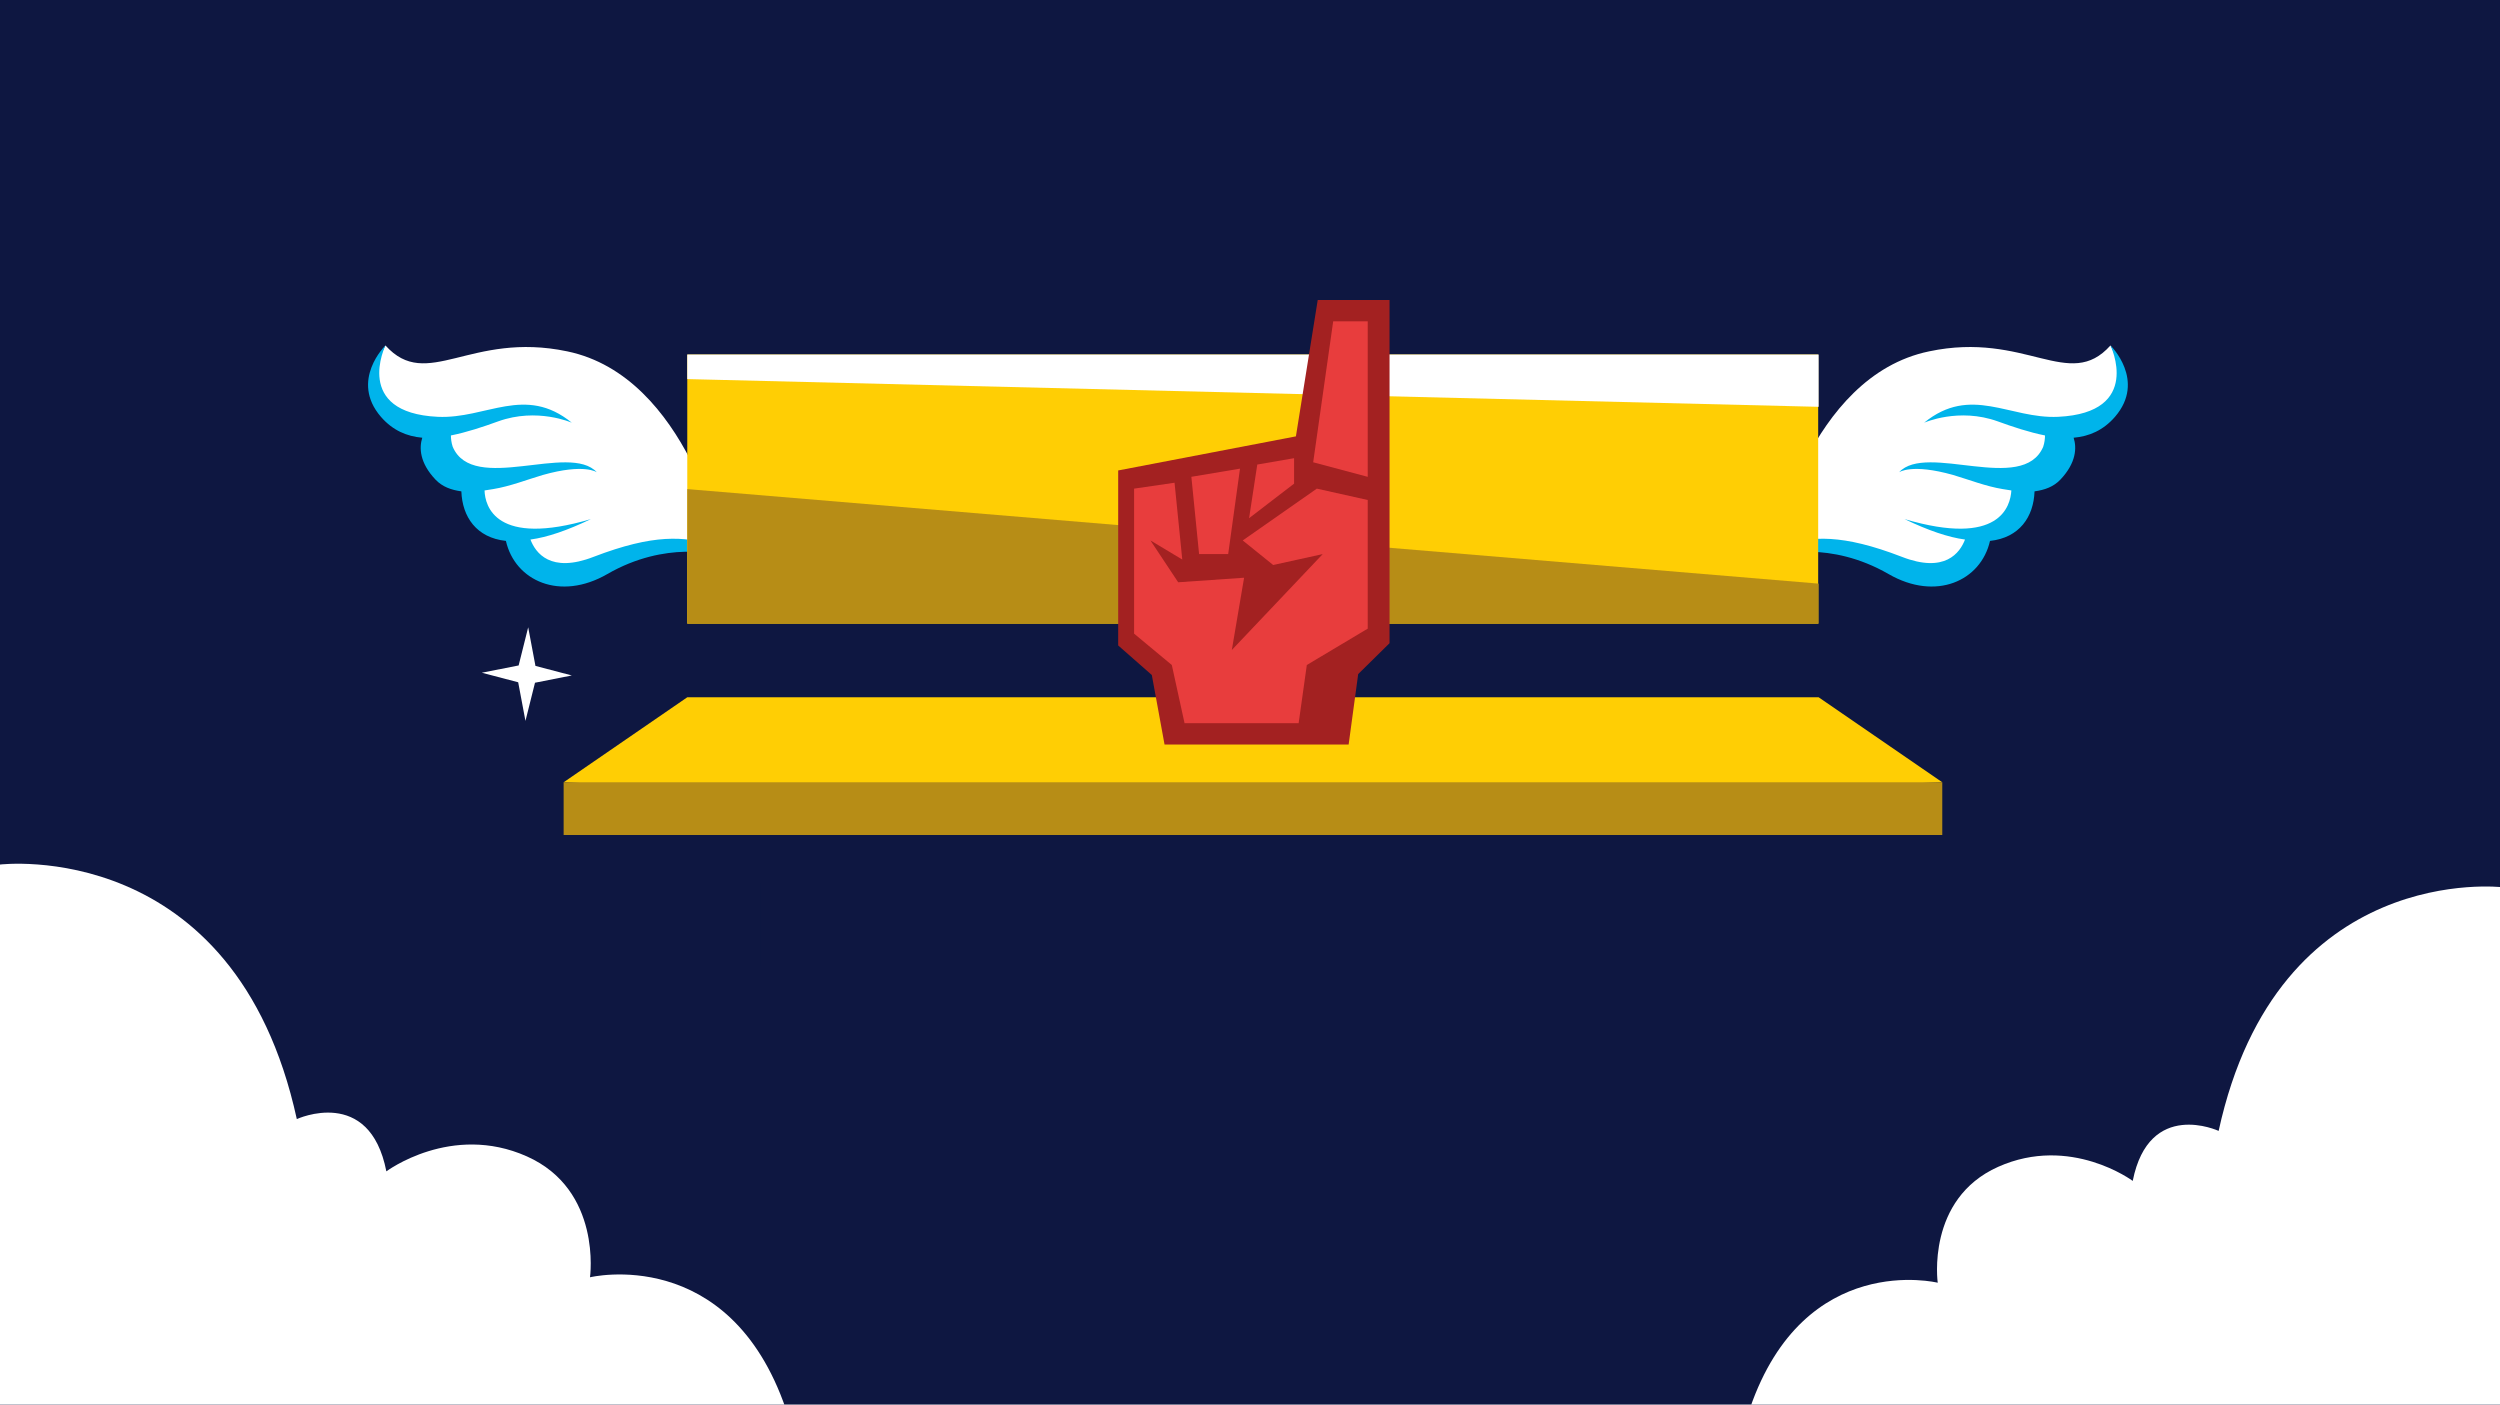
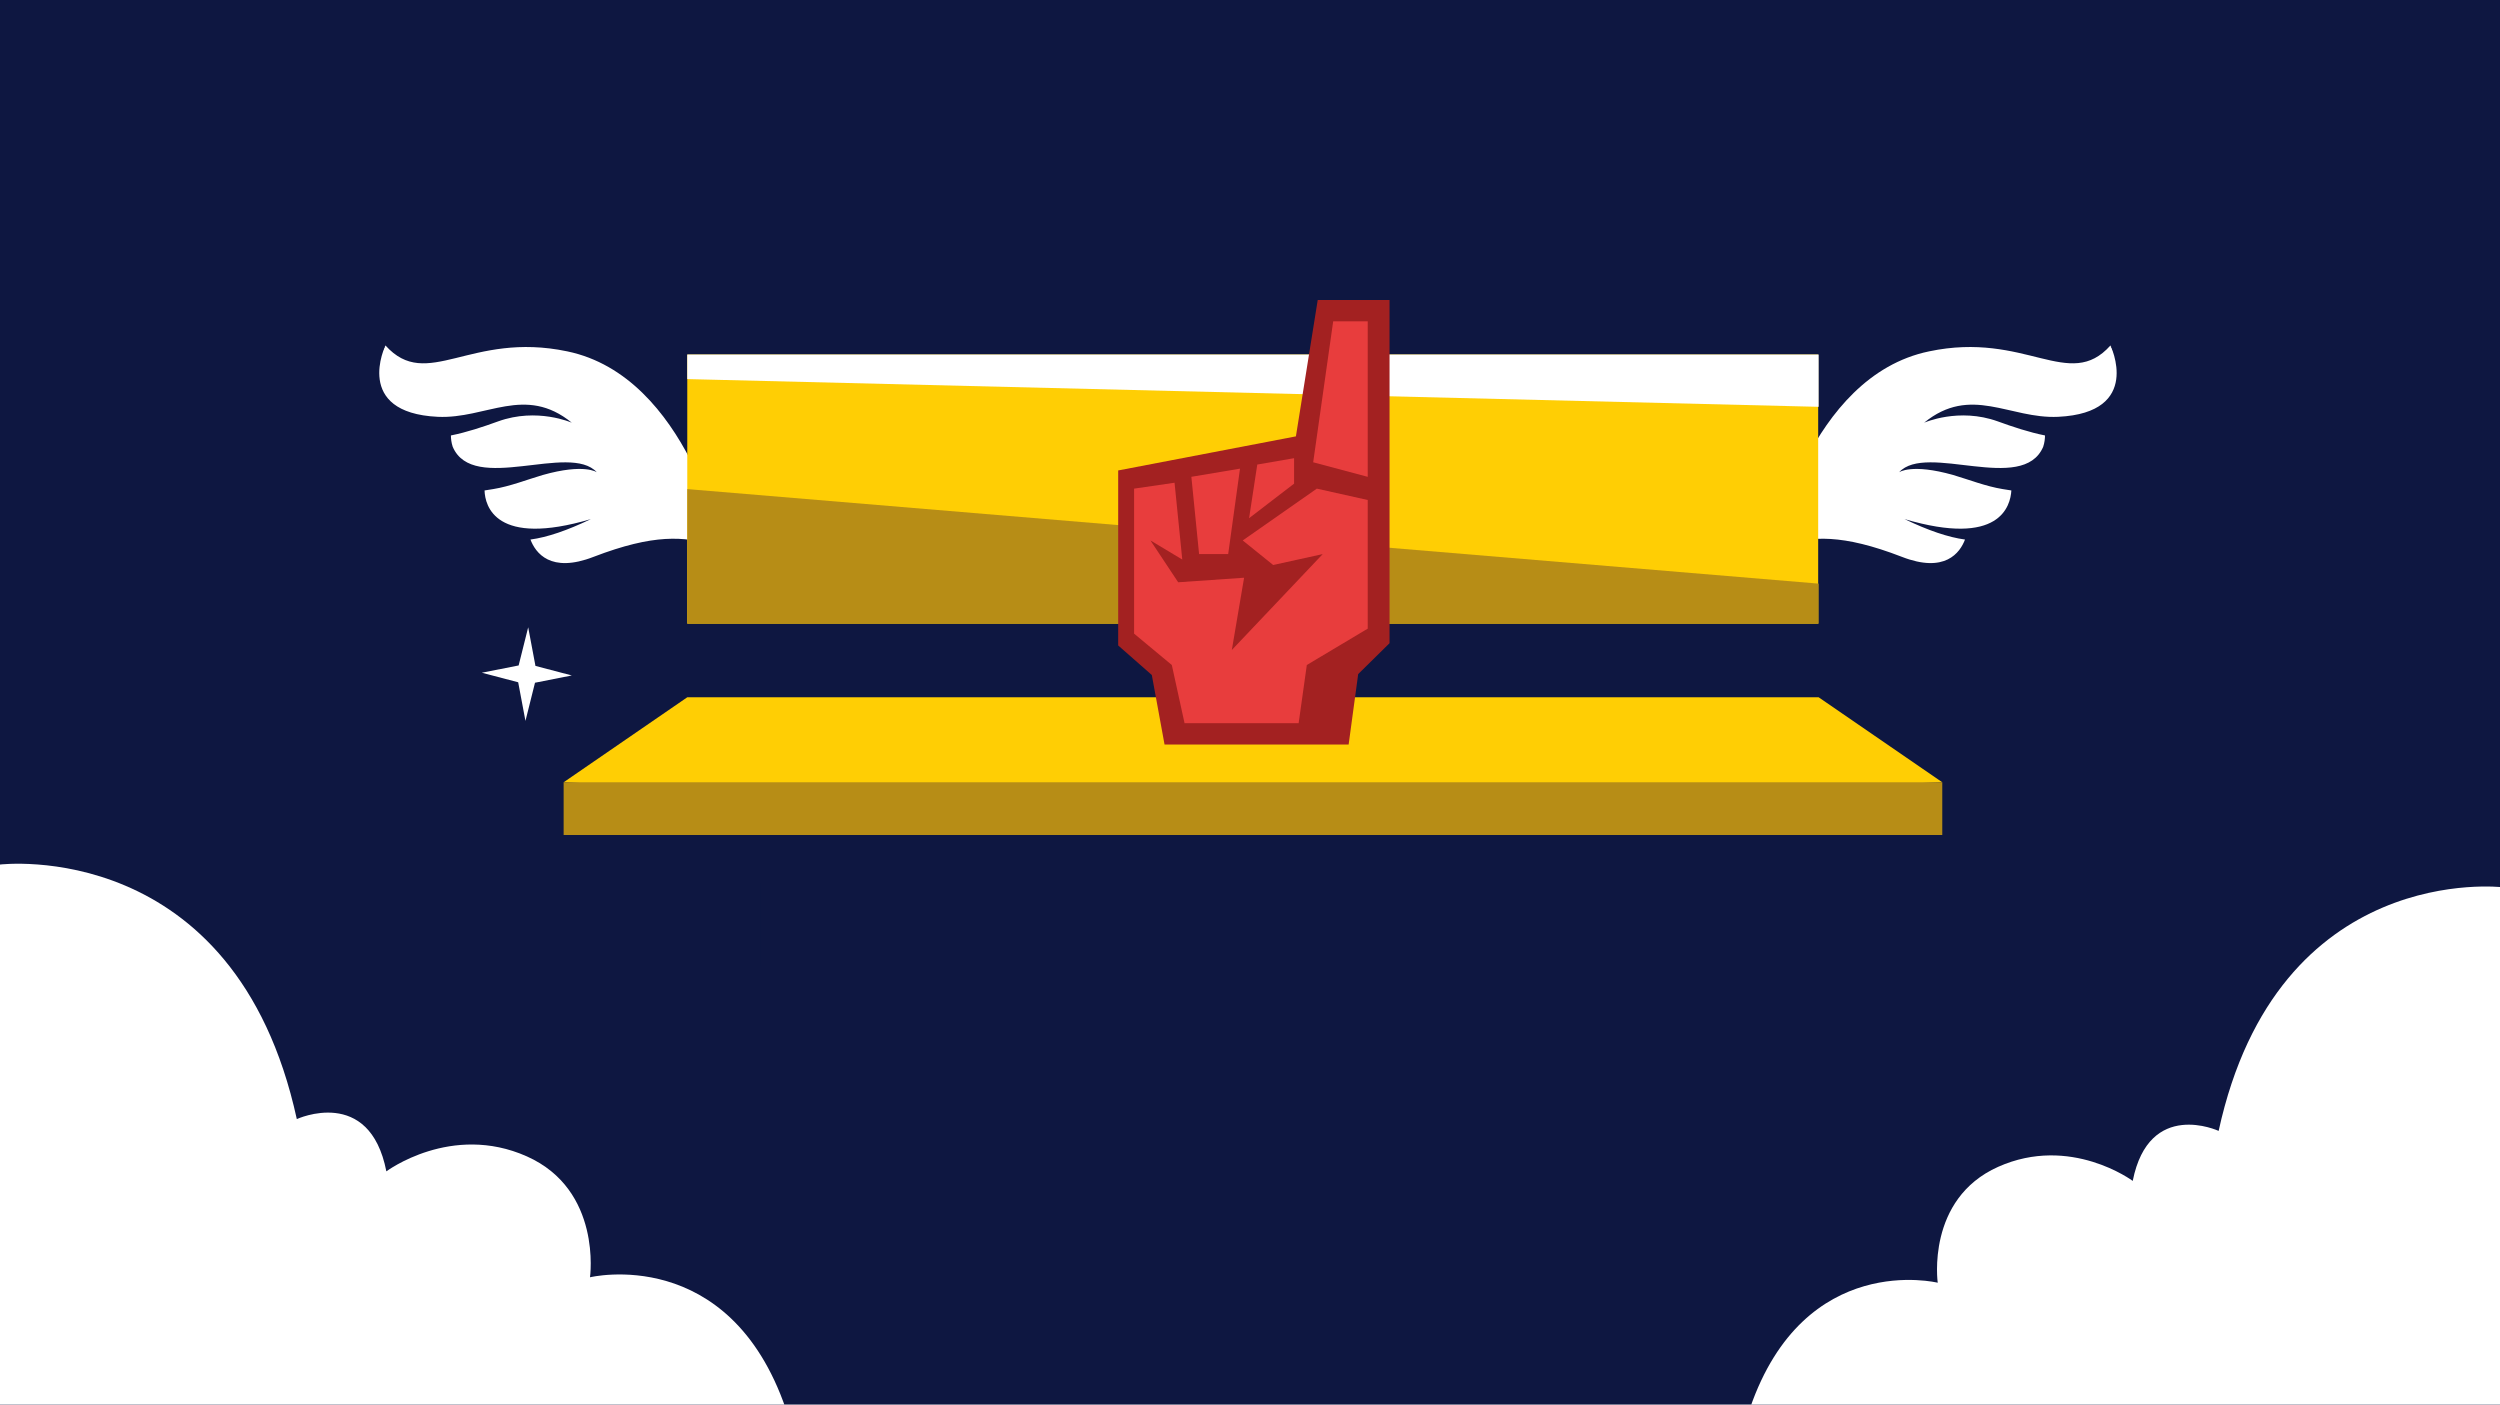
<svg xmlns="http://www.w3.org/2000/svg" xmlns:xlink="http://www.w3.org/1999/xlink" version="1.1" x="0px" y="0px" viewBox="0 0 550 309" enable-background="new 0 0 550 309" xml:space="preserve">
  <defs>
    <rect id="bg" x="0" y="0" height="309" width="550" fill="#0e1741" />
    <g id="right-cloud">
      <g>
        <path fill="#FFFFFF" d="M165.6,0.2c0,0-49.5-6-62.5,53.6c0,0-15.3-7.1-18.9,11c0,0-13.7-10.2-29.6-3.1    c-15.9,7.1-13.3,25.5-13.3,25.5S12,80,0,114.8h165.6V0.2z" />
      </g>
    </g>
    <g id="left-cloud">
      <g>
        <path fill="#FFFFFF" d="M0,0.2c0,0,51.7-6.3,65.3,56c0,0,16-7.4,19.7,11.5c0,0,14.3-10.7,30.9-3.3c16.6,7.4,13.9,26.6,13.9,26.6    s30.6-7.4,43.1,29l-173,0L0,0.2z" />
      </g>
    </g>
    <g id="right-wing">
      <g>
        <path fill="#FFFFFF" d="M75.3,0c-9.1,10.2-18.6-3.2-39.9,1.3C8.8,6.8,1.1,44.9,1.1,44.9l13.2,0c-0.1,0.3,6.9,0.3,6.9,0.3l7.2,2.4    c0,0,2.9,3.7,9.1,3.9s7.5-5.6,7.5-5.6l2.5-3.6c6.9-2.3,9.4-10.9,9.4-10.9C70.8,26.8,65.7,19,65.7,19C83.5,13.3,75.3,0,75.3,0z" />
-         <path fill="#00B4EB" d="M75.3,0c0,0,7.2,14.8-11.5,15.7C53.1,16.2,44.6,8.6,34.3,17c0,0,7.6-3.4,16.2-0.3    c3.3,1.2,6.9,2.4,10.4,3.1c0,0.7-0.1,1.6-0.4,2.5l0,0c-4.5,10.5-25.7-1-31.7,5.6c0,0,2.7-2,11.9,0.6c3.4,1,7.2,2.5,10.9,3.1    c0.6,0.1,1.2,0.2,1.9,0.3C53.3,35.3,51,44.4,30,38.2c5.2,2.5,9.6,4,13.3,4.5c-1.1,2.9-4.4,7.5-13.9,3.8C16.2,41.4,9.6,42,3.1,43.9    s-0.9,2.2-0.9,2.2s11.3-3.3,24.3,4.2c10.4,6,20.3,1.5,22.3-7.3c6.5-0.7,9.6-5.3,9.8-10.9c2.2-0.3,4.2-1,5.7-2.6    c3.5-3.7,3.6-7,2.9-9.2c3.4-0.3,6.5-1.6,9.1-4.6C83.2,7.7,75.3,0,75.3,0z" />
+         <path fill="#0E1741" d="M75.3,0c0,0,7.2,14.8-11.5,15.7C53.1,16.2,44.6,8.6,34.3,17c0,0,7.6-3.4,16.2-0.3    c3.3,1.2,6.9,2.4,10.4,3.1c0,0.7-0.1,1.6-0.4,2.5l0,0c-4.5,10.5-25.7-1-31.7,5.6c0,0,2.7-2,11.9,0.6c3.4,1,7.2,2.5,10.9,3.1    c0.6,0.1,1.2,0.2,1.9,0.3C53.3,35.3,51,44.4,30,38.2c5.2,2.5,9.6,4,13.3,4.5c-1.1,2.9-4.4,7.5-13.9,3.8C16.2,41.4,9.6,42,3.1,43.9    s-0.9,2.2-0.9,2.2s11.3-3.3,24.3,4.2c10.4,6,20.3,1.5,22.3-7.3c6.5-0.7,9.6-5.3,9.8-10.9c2.2-0.3,4.2-1,5.7-2.6    c3.5-3.7,3.6-7,2.9-9.2c3.4-0.3,6.5-1.6,9.1-4.6C83.2,7.7,75.3,0,75.3,0z" />
      </g>
    </g>
    <g id="left-wing">
      <g>
        <path fill="#FFFFFF" d="M3.8,0C13,10.2,22.4-3.2,43.8,1.3c26.5,5.5,34.3,43.6,34.3,43.6l-13.2,0c0.1,0.3-6.9,0.3-6.9,0.3l-7.2,2.4    c0,0-2.9,3.7-9.1,3.9s-7.5-5.6-7.5-5.6l-2.5-3.6c-6.9-2.3-9.4-10.9-9.4-10.9C8.3,26.8,13.4,19,13.4,19C-4.4,13.3,3.8,0,3.8,0z" />
-         <path fill="#00B4EB" d="M3.8,0c0,0-7.2,14.8,11.5,15.7C26,16.2,34.5,8.6,44.8,17c0,0-7.6-3.4-16.2-0.3c-3.3,1.2-6.9,2.4-10.4,3.1    c0,0.7,0.1,1.6,0.4,2.5l0,0c4.5,10.5,25.7-1,31.7,5.6c0,0-2.7-2-11.9,0.6c-3.4,1-7.2,2.5-10.9,3.1c-0.6,0.1-1.2,0.2-1.9,0.3    c0.1,3.4,2.4,12.5,23.4,6.3c-5.2,2.5-9.6,4-13.3,4.5c1.1,2.9,4.4,7.5,13.9,3.8C62.9,41.4,69.5,42,76,43.9c6.5,1.9,0.9,2.2,0.9,2.2    s-11.3-3.3-24.3,4.2c-10.4,6-20.3,1.5-22.3-7.3c-6.5-0.7-9.6-5.3-9.8-10.9c-2.2-0.3-4.2-1-5.7-2.6c-3.5-3.7-3.6-7-2.9-9.2    c-3.4-0.3-6.5-1.6-9.1-4.6C-4.1,7.7,3.8,0,3.8,0z" />
+         <path fill="#0E1741" d="M3.8,0c0,0-7.2,14.8,11.5,15.7C26,16.2,34.5,8.6,44.8,17c0,0-7.6-3.4-16.2-0.3c-3.3,1.2-6.9,2.4-10.4,3.1    c0,0.7,0.1,1.6,0.4,2.5l0,0c4.5,10.5,25.7-1,31.7,5.6c0,0-2.7-2-11.9,0.6c-3.4,1-7.2,2.5-10.9,3.1c-0.6,0.1-1.2,0.2-1.9,0.3    c0.1,3.4,2.4,12.5,23.4,6.3c-5.2,2.5-9.6,4-13.3,4.5c1.1,2.9,4.4,7.5,13.9,3.8C62.9,41.4,69.5,42,76,43.9c6.5,1.9,0.9,2.2,0.9,2.2    s-11.3-3.3-24.3,4.2c-10.4,6-20.3,1.5-22.3-7.3c-6.5-0.7-9.6-5.3-9.8-10.9c-2.2-0.3-4.2-1-5.7-2.6c-3.5-3.7-3.6-7-2.9-9.2    c-3.4-0.3-6.5-1.6-9.1-4.6C-4.1,7.7,3.8,0,3.8,0z" />
      </g>
    </g>
    <g id="bench">
      <g>
        <g>
          <g>
            <g>
              <g>
                <rect x="-24.2" y="67.5" transform="matrix(-4.415115e-05 -1 1 -4.415115e-05 -24.1508 122.4703)" fill="#0E1741" width="146.6" height="11.6" />
                <rect x="12.2" y="106.1" fill="#0E1741" width="11.6" height="64.2" />
                <rect x="279.5" y="106.1" fill="#0E1741" width="11.6" height="64.2" />
                <rect x="180.8" y="67.5" transform="matrix(-4.415115e-05 -1 1 -4.415115e-05 180.806 327.4186)" fill="#0E1741" width="146.6" height="11.6" />
                <rect x="27.2" y="12" fill="#FFCE04" width="248.8" height="59.2" />
                <polygon fill="#FFCE04" points="303.3,106.1 136.6,112.2 0,106.1 27.2,87.4 276.1,87.4       " />
                <rect y="106.1" fill="#B78D16" width="303.3" height="11.6" />
                <polygon fill="#B78D16" points="276.1,71.2 276.1,62.4 27.2,41.6 27.2,71.2       " />
              </g>
            </g>
          </g>
        </g>
        <polygon fill="#FFFFFF" points="27.2,12 27.2,17.4 276.1,23.5 276.1,12   " />
      </g>
    </g>
    <g id="red-finger">
      <g>
        <g>
          <polygon fill="#A32121" points="43.9,0 39.1,30 0,37.5 0,76 7.4,82.5 10.2,97.8 50.7,97.8 52.8,82.3 59.7,75.5 59.7,0    " />
        </g>
        <g>
          <polygon fill="#E83D3D" points="11.8,80.3 14.6,93.1 39.7,93.1 41.5,80.3 54.9,72.3 54.9,44 43.7,41.5 27.4,52.9 34.1,58.3     45,55.9 25,77 27.7,61.1 13.2,62.1 7.1,52.9 14.1,57.1 12.4,40.2 3.5,41.5 3.5,73.4    " />
          <polygon fill="#E83D3D" points="47.3,4.7 42.9,35.7 54.9,38.9 54.9,4.7    " />
          <polygon fill="#E83D3D" points="16.1,38.9 17.8,55.9 24.2,55.9 26.8,37.1    " />
          <polygon fill="#E83D3D" points="30.6,36.2 28.8,48 38.7,40.4 38.7,34.8    " />
        </g>
      </g>
    </g>
    <g id="star3">
      <polygon fill="#FFFFFF" points="15.9,16.6 26.9,14.3 16.1,11.5 13.8,0 10.9,11.4 0,13.6 10.8,16.4 13.1,27.9  " />
    </g>
    <g id="star2">
      <polygon fill="#FFFFFF" points="21.2,22.1 35.8,19.1 21.4,15.3 18.4,0 14.6,15.2 0,18.2 14.4,21.9 17.4,37.3  " />
    </g>
    <g id="star1">
      <polygon fill="#FFFFFF" points="11.7,12.2 19.8,10.6 11.8,8.5 10.2,0 8.1,8.4 0,10 8,12.1 9.6,20.6  " />
    </g>
    <clipPath id="canvas">
      <polygon points="550,309 0,309 0,0 550,0 " />
    </clipPath>
  </defs>
  <g id="6-bench" clip-path="url(#canvas)">
    <use xlink:href="#bg" />
    <g transform="translate(0,190)">
      <use xlink:href="#left-cloud">
        <animateTransform attributeName="transform" type="translate" dur="8" fill="freeze" values="-50,0;-20,0;0,0;-20,0;-50,0" repeatCount="indefinite" additive="sum" />
      </use>
    </g>
    <g transform="translate(385,195)">
      <use xlink:href="#right-cloud">
        <animateTransform attributeName="transform" type="translate" dur="8" fill="freeze" values="50,0;20,0;0,0;20,0;50,0" repeatCount="indefinite" additive="sum" />
      </use>
    </g>
    <g transform="translate(81,76)">
      <use xlink:href="#left-wing">
        <animateTransform id="" attributeName="transform" type="rotate" dur="3.4s" values="8 57 24;-2 57 24;-8 57 24;-2 57 24;8 57 24" repeatCount="indefinite" additive="sum" />
      </use>
    </g>
    <g transform="translate(389,76)">
      <use xlink:href="#right-wing">
        <animateTransform id="" attributeName="transform" type="rotate" dur="3.4s" values="-8 20 24;2 20 24;8 20 24;2 20 24;-8 20 24" repeatCount="indefinite" additive="sum" />
      </use>
    </g>
    <g transform="translate(124,66)">
      <use xlink:href="#bench" />
      <g transform="translate(122,0)">
        <use xlink:href="#red-finger">
          <animateTransform id="drop-2" attributeName="transform" type="translate" dur=".7" fill="freeze" values="0,-25;0,-22;0,0;0,-22;0,-25" repeatCount="indefinite" additive="sum" />
          <animateTransform id="" attributeName="transform" type="rotate" dur="1.4s" values="-8 30 49;8 30 49;-8 30 49" repeatCount="indefinite" additive="sum" />
        </use>
      </g>
      <animateTransform attributeName="transform" type="translate" dur="3.4s" fill="freeze" values="0,10;0,0;0,10" repeatCount="indefinite" additive="sum" />
    </g>
    <g transform="translate(106,138)">
      <use xlink:href="#star1">
        <animateTransform attributeName="transform" type="rotate" dur=".6s" values="0 9.9 10.25;360 9.9 10.25" repeatCount="0" begin="0s;fadestar3.end;" />
        <animate id="fadestar1" attributeName="opacity" values="0;1;0" dur=".6s" repeatCount="0" begin="0s;fadestar3.end" fill="freeze" />
      </use>
    </g>
    <g transform="translate(185,25)">
      <use xlink:href="#star2" visibility="hidden">
        <set attributeName="visibility" from="hidden" to="visible" begin="fadestar1.end" />
        <animateTransform attributeName="transform" type="rotate" dur=".6s" values="0 17.9 18.6;360 17.9 18.6" repeatCount="0" begin="fadestar1.end-.25" />
        <animate id="fadestar2" attributeName="opacity" values="0;1;0" dur=".6s" repeatCount="0" fill="freeze" begin="fadestar1.end-.25" />
      </use>
    </g>
    <g transform="translate(434,148)">
      <use xlink:href="#star3" visibility="hidden">
        <set attributeName="visibility" from="hidden" to="visible" begin="fadestar2.end" />
        <animateTransform attributeName="transform" type="rotate" dur=".6s" values="0 13.4 14;360 13.4 14" repeatCount="0" begin="fadestar2.end-.25" />
        <animate id="fadestar3" attributeName="opacity" values="0;1;0" dur=".6s" repeatCount="0" fill="freeze" begin="fadestar2.end-.25" />
      </use>
    </g>
  </g>
</svg>
